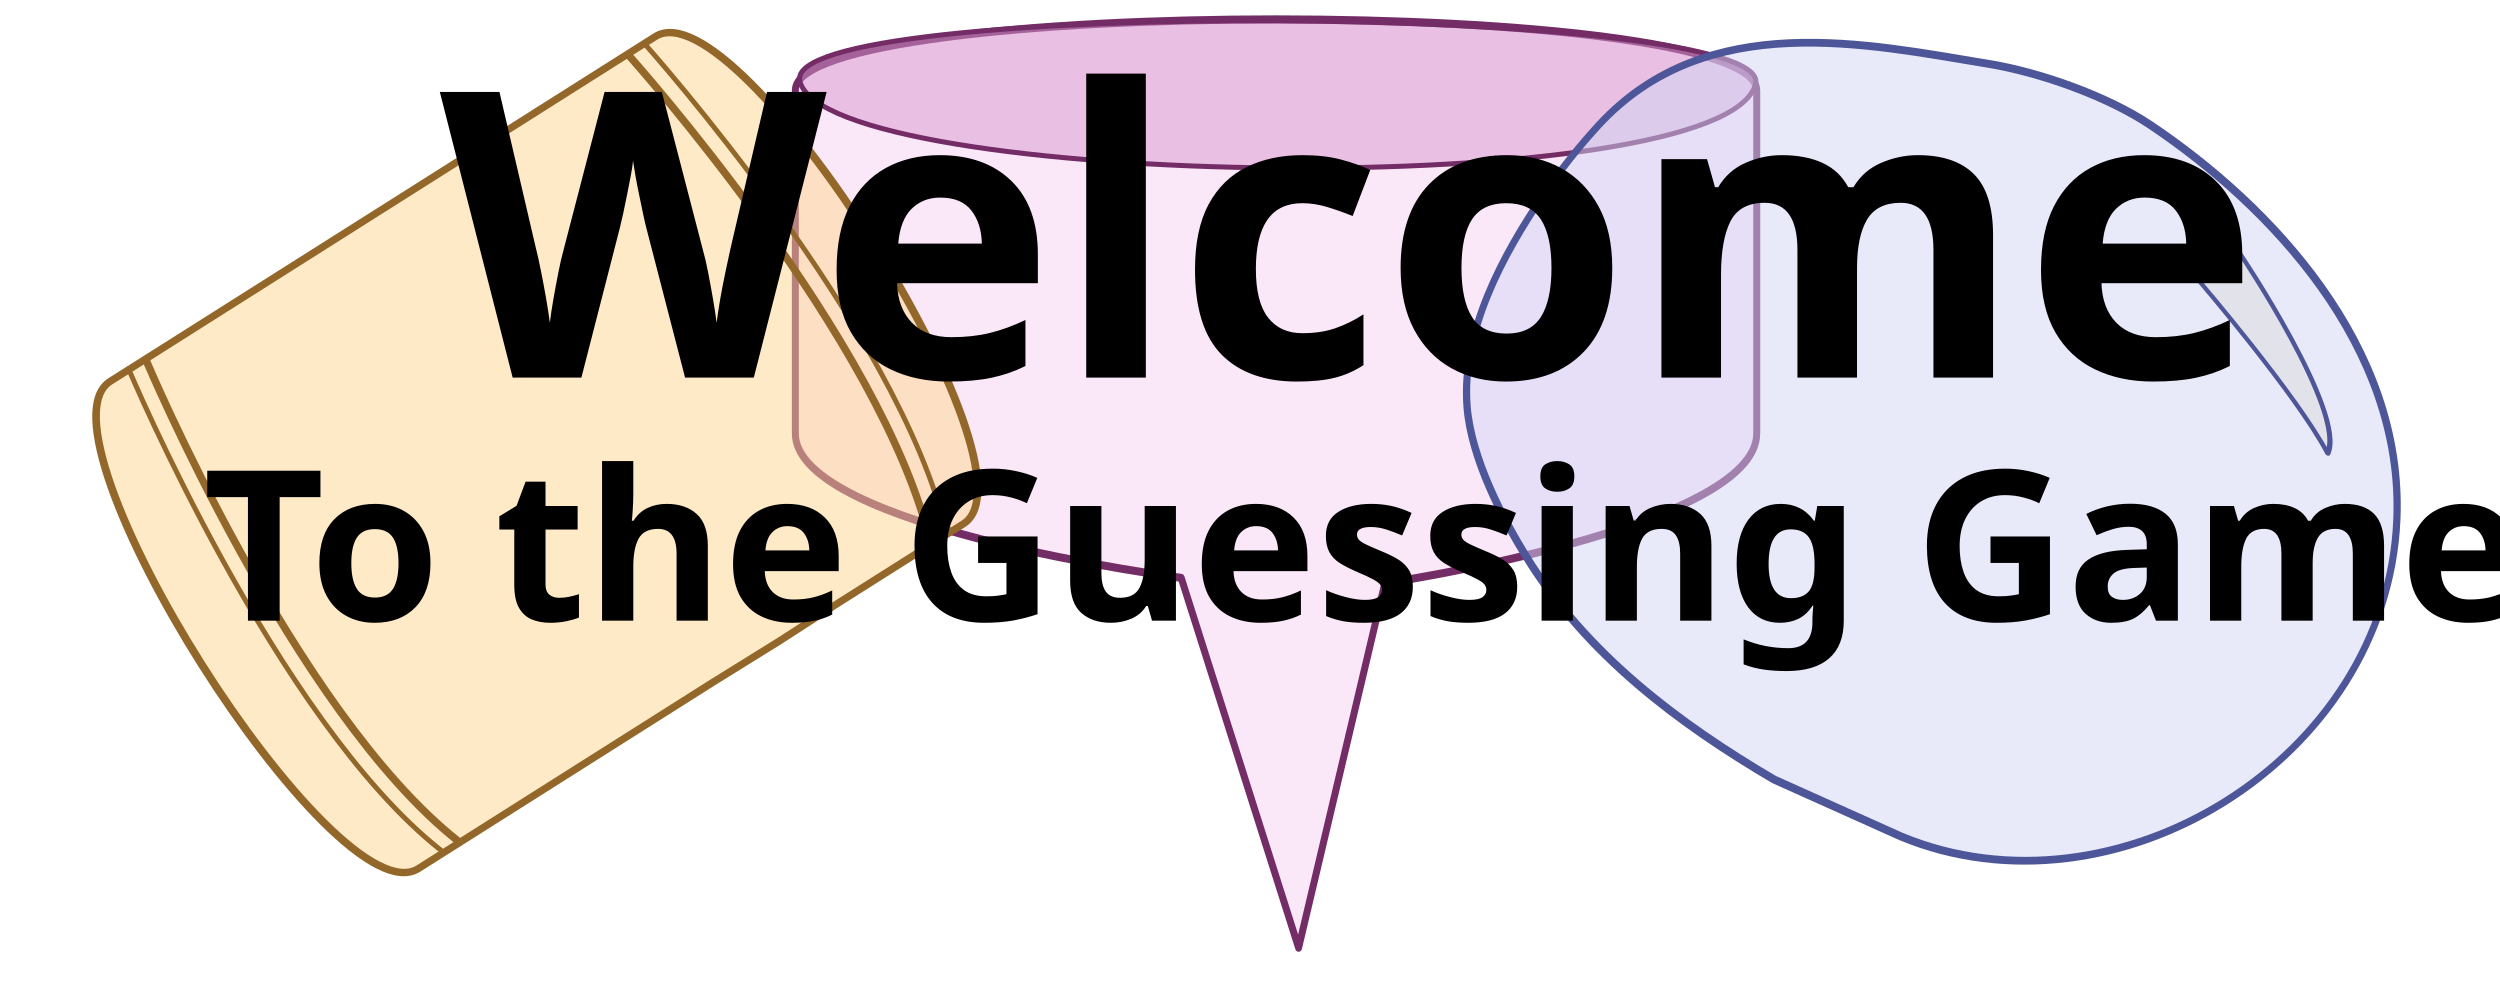
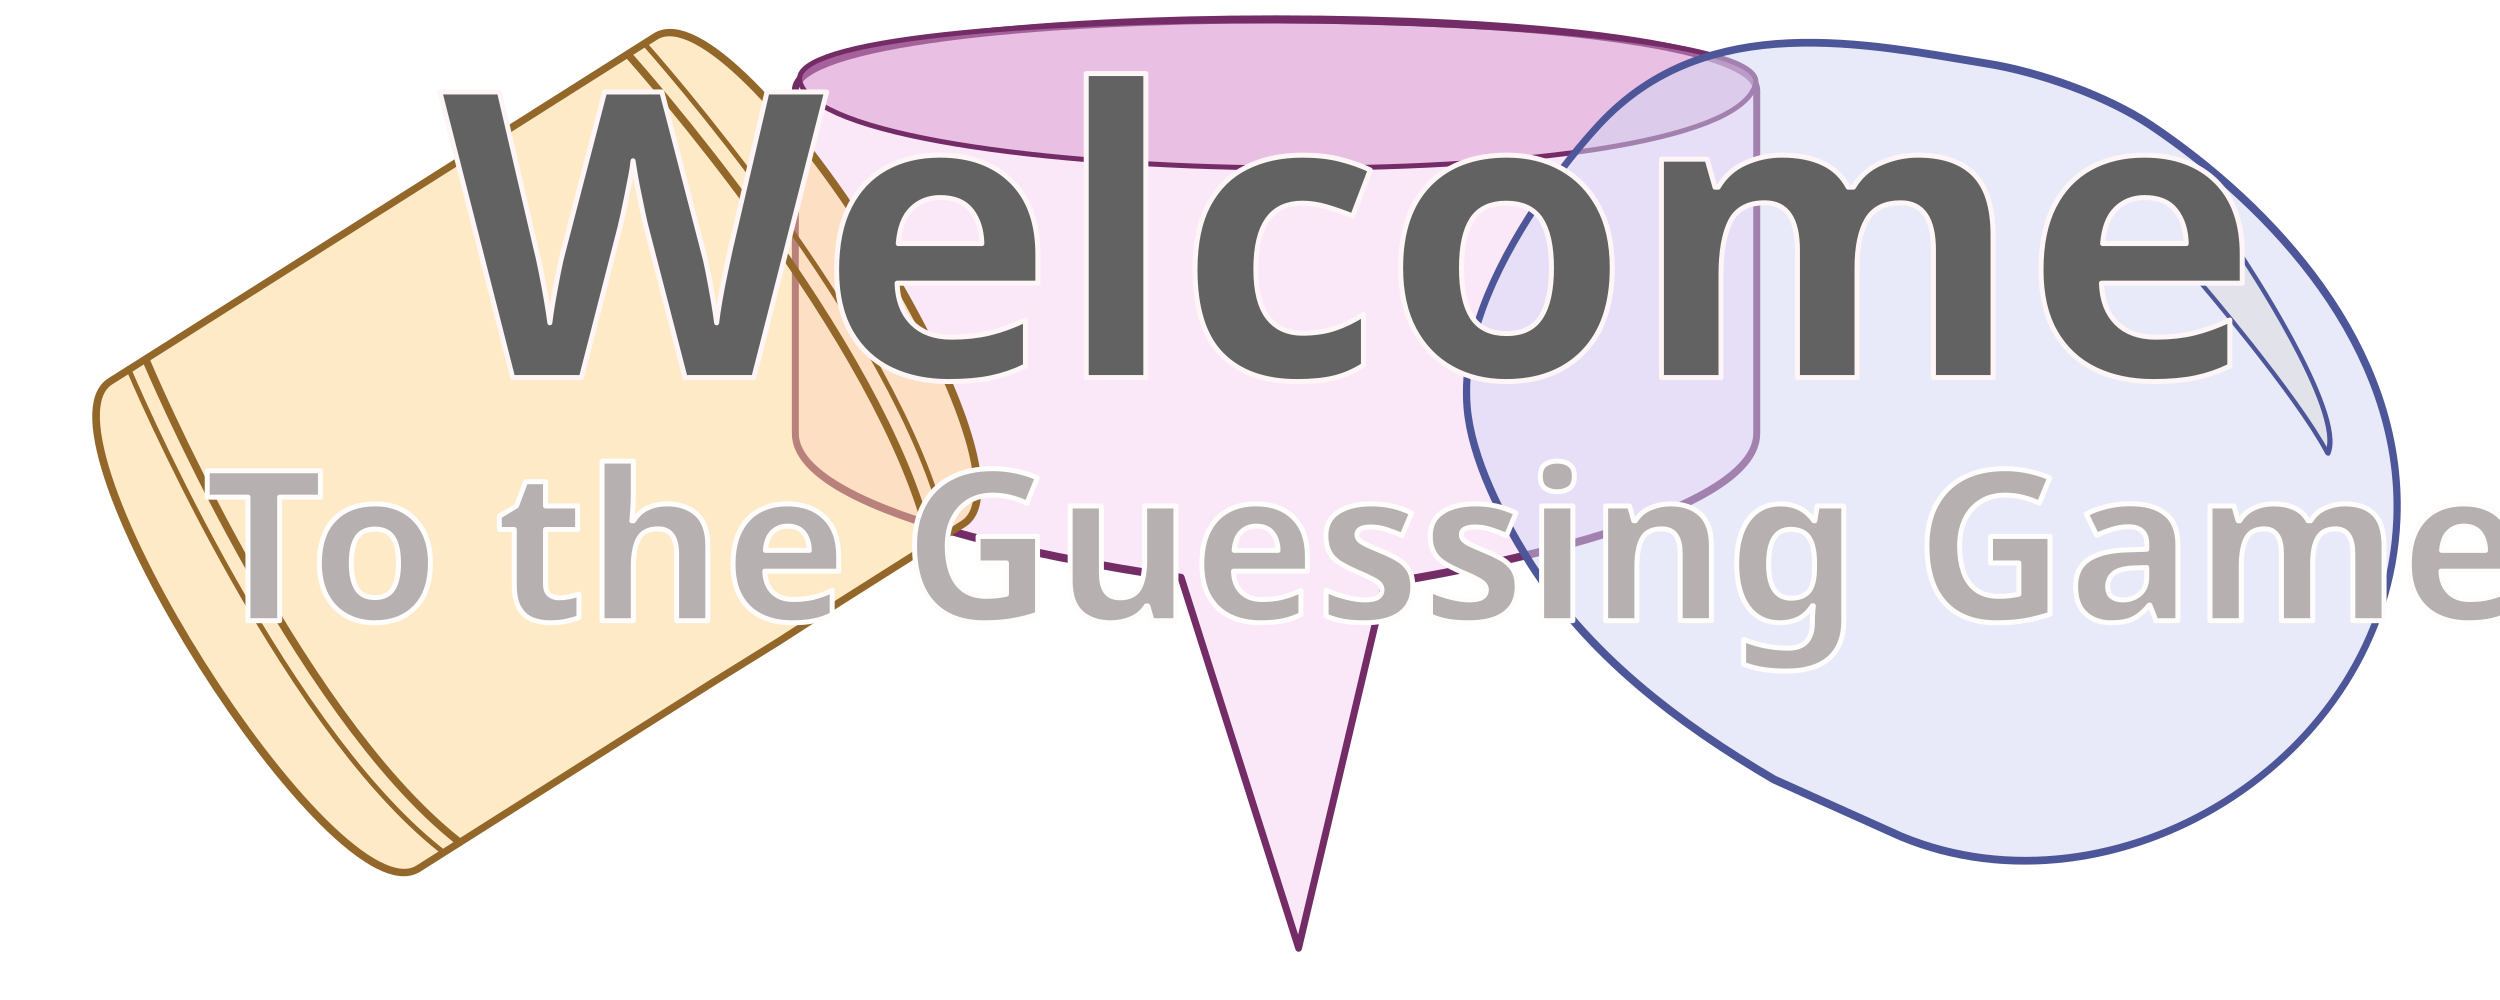
<svg xmlns="http://www.w3.org/2000/svg" width="100%" height="100%" viewBox="0 0 500 200" version="1.1" xml:space="preserve" style="fill-rule:evenodd;clip-rule:evenodd;stroke-linecap:round;stroke-linejoin:round;stroke-miterlimit:1.5;">
  <g id="Background" transform="matrix(0.986502,0,0,0.986502,315.946,8.50158)">
    <g transform="matrix(-1.26302,0,0,1.4547,67.8125,-60.5501)">
      <path d="M179.601,48.293C179.601,35.101 25.277,35.101 25.277,48.293L25.277,96.098C25.277,109.29 84.974,116.988 84.974,116.988L98.818,167.784L117.664,116.234C117.664,116.234 179.601,109.29 179.601,96.098L179.601,48.293Z" style="fill:rgb(246,210,245);fill-opacity:0.5;stroke:rgb(115,44,102);stroke-width:1.12px;" />
    </g>
    <g transform="matrix(1.4746,0,0,1.4746,-427.728,-53.3668)">
      <path d="M182.846,41.512C186.465,56.405 310.308,58.319 314.242,41.856C316.871,30.858 180.028,29.91 182.846,41.512Z" style="fill:rgb(217,153,206);fill-opacity:0.5;stroke:rgb(115,44,102);stroke-width:0.69px;" />
    </g>
    <g transform="matrix(-1.11318,0.704149,0.653483,1.03309,-144.576,-63.5813)">
      <path d="M152.071,120C167.265,120 167.265,24.39 152.071,24.39L52.807,24.39C37.613,24.39 37.613,120 52.807,120L75.432,120L86.373,120.109L98.581,120L152.071,120Z" style="fill:rgb(255,214,144);fill-opacity:0.5;stroke:rgb(146,103,41);stroke-width:1.2px;" />
    </g>
    <g transform="matrix(1.04722,-0.662425,0.662425,1.04722,-365.551,21.2481)">
      <path d="M29.29,61.38C29.29,61.38 18.957,122.972 30.369,155.305" style="fill:none;stroke:rgb(146,103,41);stroke-width:0.82px;" />
    </g>
    <g transform="matrix(1.04722,-0.662425,0.662425,1.04722,-362.041,19.4017)">
      <path d="M29.29,61.38C29.29,61.38 18.957,122.972 30.369,155.305" style="fill:none;stroke:rgb(146,103,41);stroke-width:1.23px;" />
    </g>
    <g transform="matrix(-1.04722,0.662425,0.662425,1.04722,-199.462,-83.2898)">
      <path d="M29.29,61.38C29.29,61.38 18.957,122.972 30.369,155.305" style="fill:none;stroke:rgb(146,103,41);stroke-width:0.82px;" />
    </g>
    <g transform="matrix(-1.04722,0.662425,0.662425,1.04722,-202.634,-80.9087)">
      <path d="M29.29,61.38C29.29,61.38 18.957,122.972 30.369,155.305" style="fill:none;stroke:rgb(146,103,41);stroke-width:1.23px;" />
    </g>
    <g transform="matrix(-1.0472,-0.598034,-0.68879,1.20612,227.857,59.1833)">
      <path d="M75.322,121.735L98.581,123.702C117.158,123.507 136.461,121.437 153.47,113.342C159.653,110.399 169.529,105.041 174.521,98.638C181.577,89.587 181.979,77.021 180.984,66.149C180.591,61.85 179.852,57.566 178.743,53.394C172.734,30.803 146.265,23.722 127.078,17.503C118.743,14.801 106.878,12.951 98.094,13.509C73.986,15.04 42.758,23.137 29.345,45.682C10.79,76.865 36.718,117.504 75.322,121.735Z" style="fill:rgb(210,214,246);fill-opacity:0.5;stroke:rgb(77,86,152);stroke-width:1.17px;" />
    </g>
    <g transform="matrix(1.13596,0.79746,-0.584933,0.833219,-350.909,-341.194)">
      <path d="M444.853,35.123L442,44.157C442,44.157 463.574,51.685 472.07,57.648C470.977,48.837 444.853,35.123 444.853,35.123Z" style="fill:rgb(218,218,218);fill-opacity:0.5;stroke:rgb(77,86,152);stroke-width:0.83px;" />
    </g>
  </g>
  <g id="Text">
    <g transform="matrix(1,0,0,1,32.5329,-26.6063)">
-       <text x="55.432px" y="102.12px" style="font-family:'BerlinSansFBDemi-Bold', 'Berlin Sans FB Demi', sans-serif;font-weight:700;font-size:80px;">Welcome</text>
+       <text x="55.432px" y="102.12px" style="font-family:'BerlinSansFBDemi-Bold', 'Berlin Sans FB Demi', sans-serif;font-weight:700;font-size:80px;fill:rgb(98,98,98);stroke:rgb(254,246,246);stroke-width:1px;stroke-linecap:butt;stroke-miterlimit:2;">Welcome</text>
    </g>
    <g transform="matrix(1,0,0,1,-14.8296,48.6165)">
-       <text x="55.432px" y="75.52px" style="font-family:'BerlinSansFBDemi-Bold', 'Berlin Sans FB Demi', sans-serif;font-weight:700;font-size:42px;">To the Guessing Game</text>
+       <text x="55.432px" y="75.52px" style="font-family:'BerlinSansFBDemi-Bold', 'Berlin Sans FB Demi', sans-serif;font-weight:700;font-size:42px;fill:rgb(182,176,176);stroke:rgb(255,252,252);stroke-width:1px;stroke-linecap:butt;stroke-miterlimit:2;">To the Guessing Game</text>
    </g>
  </g>
</svg>
